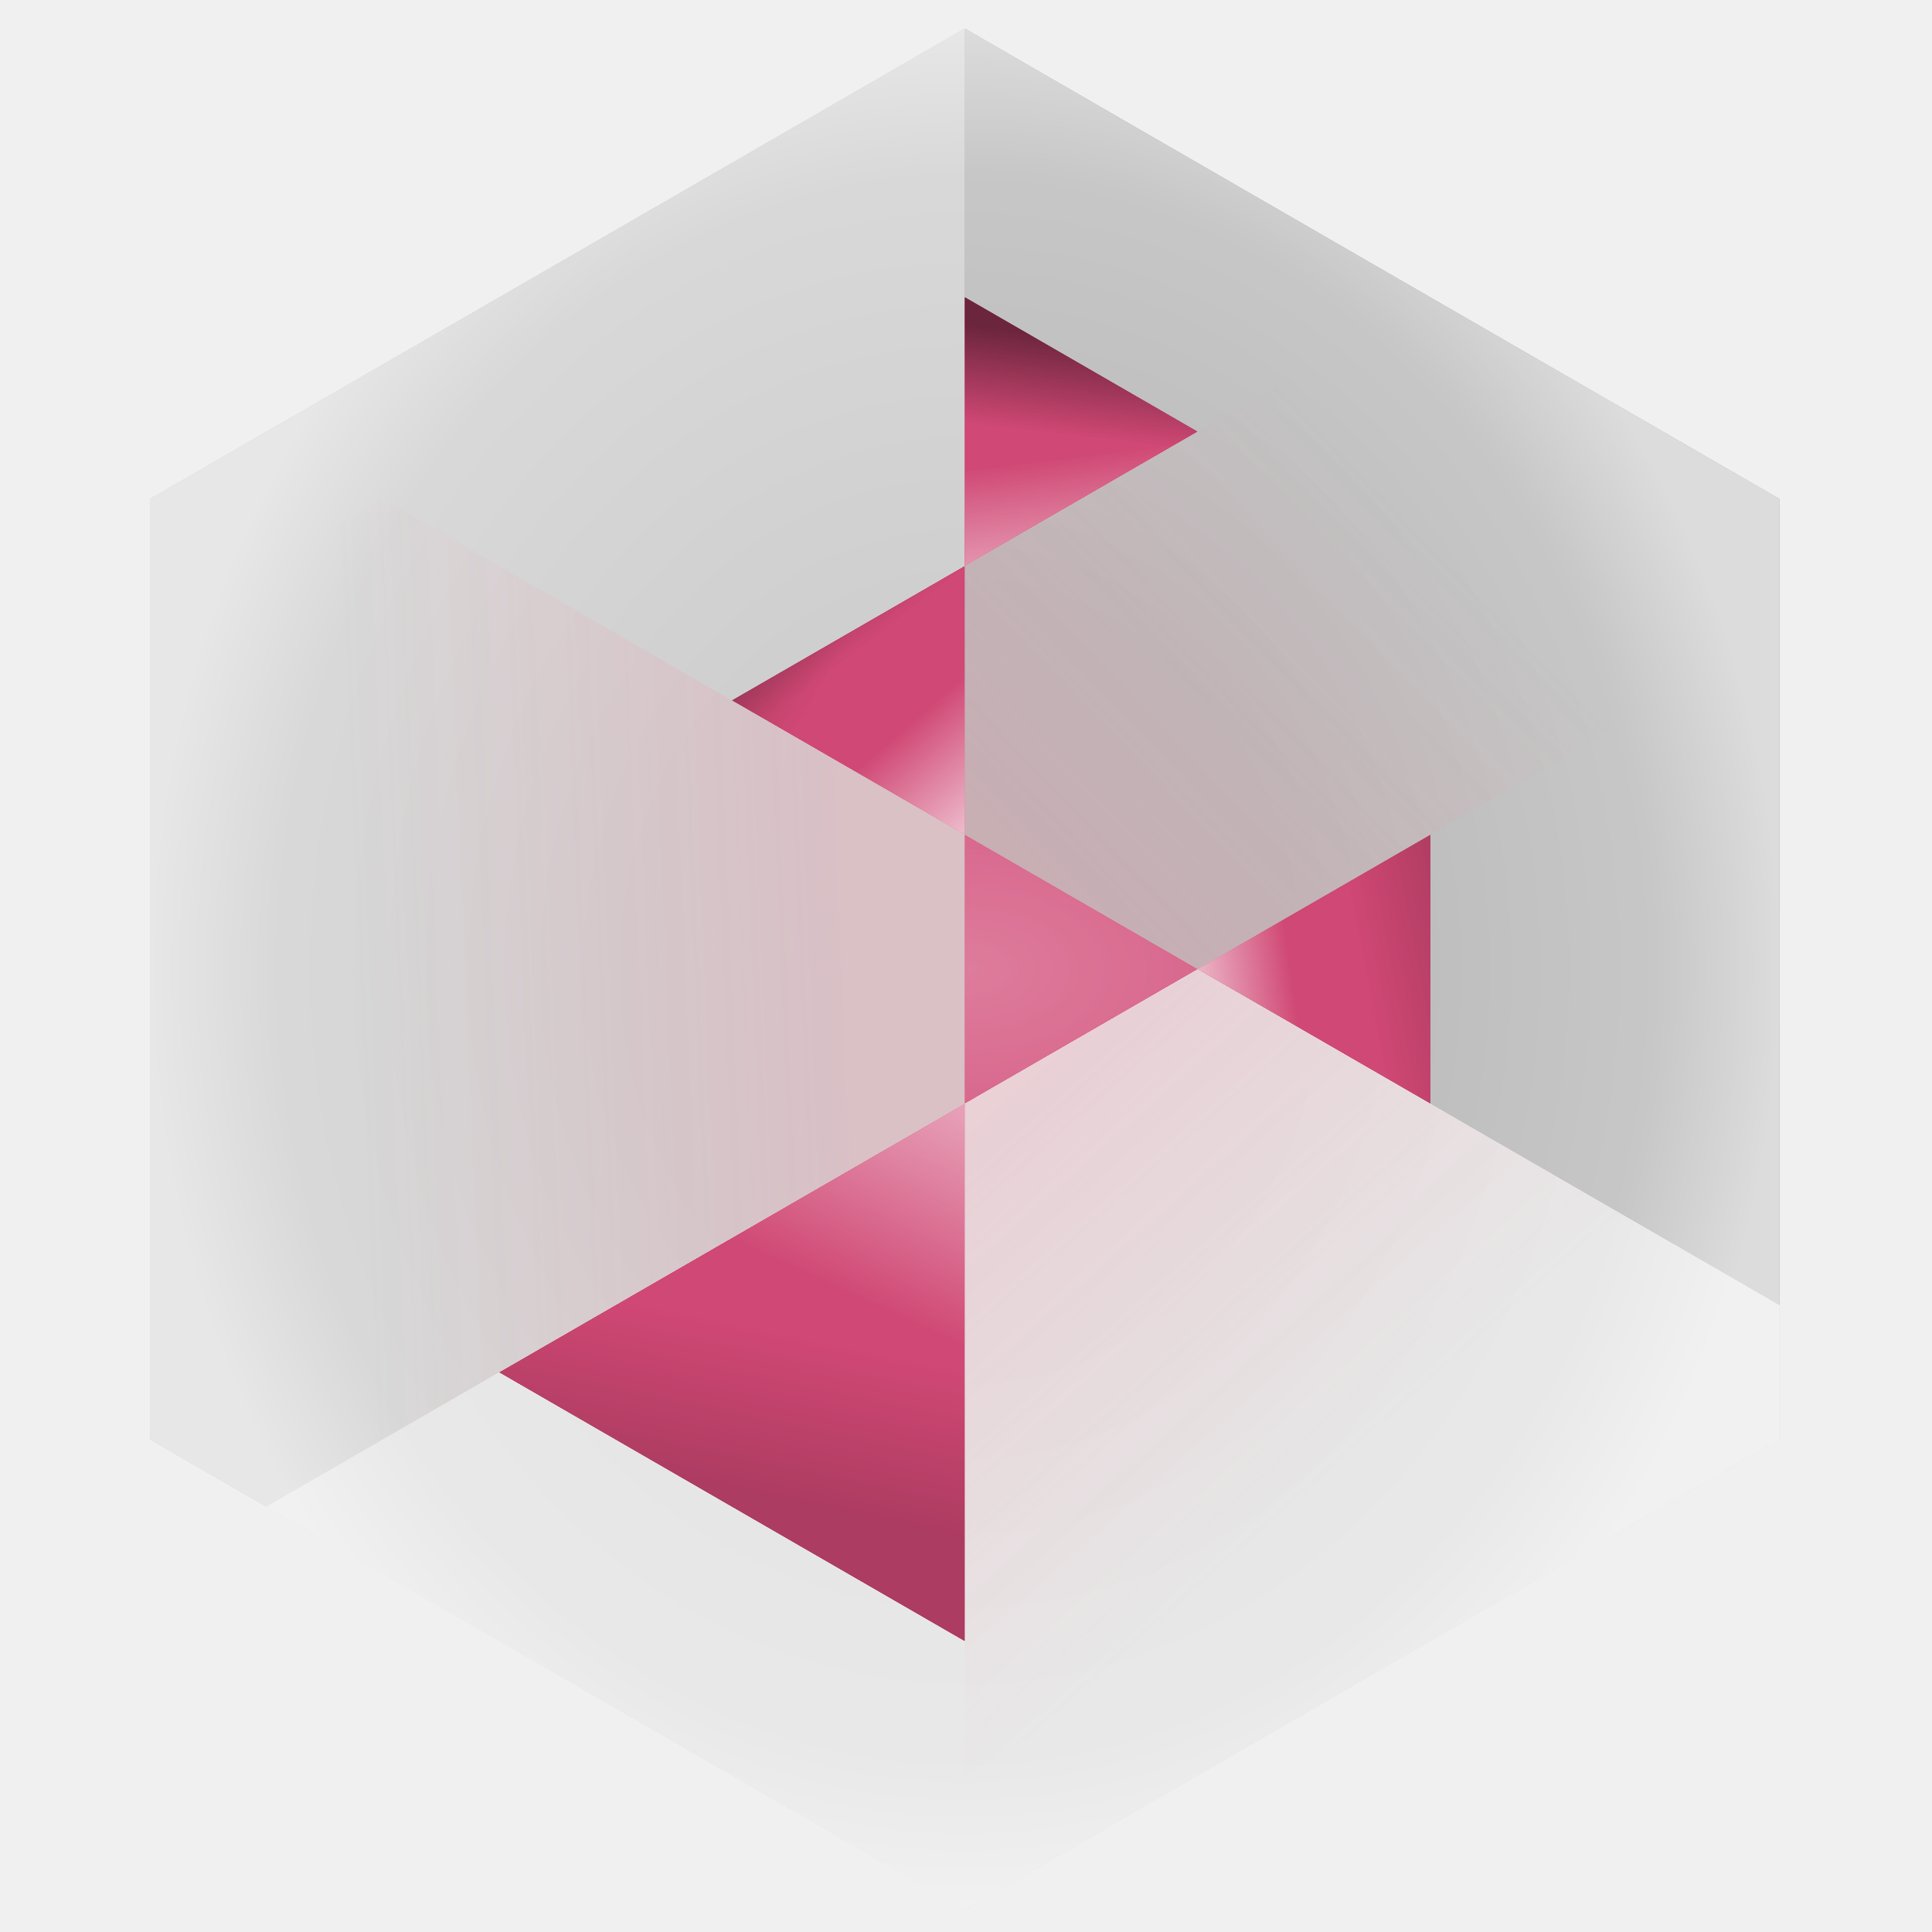
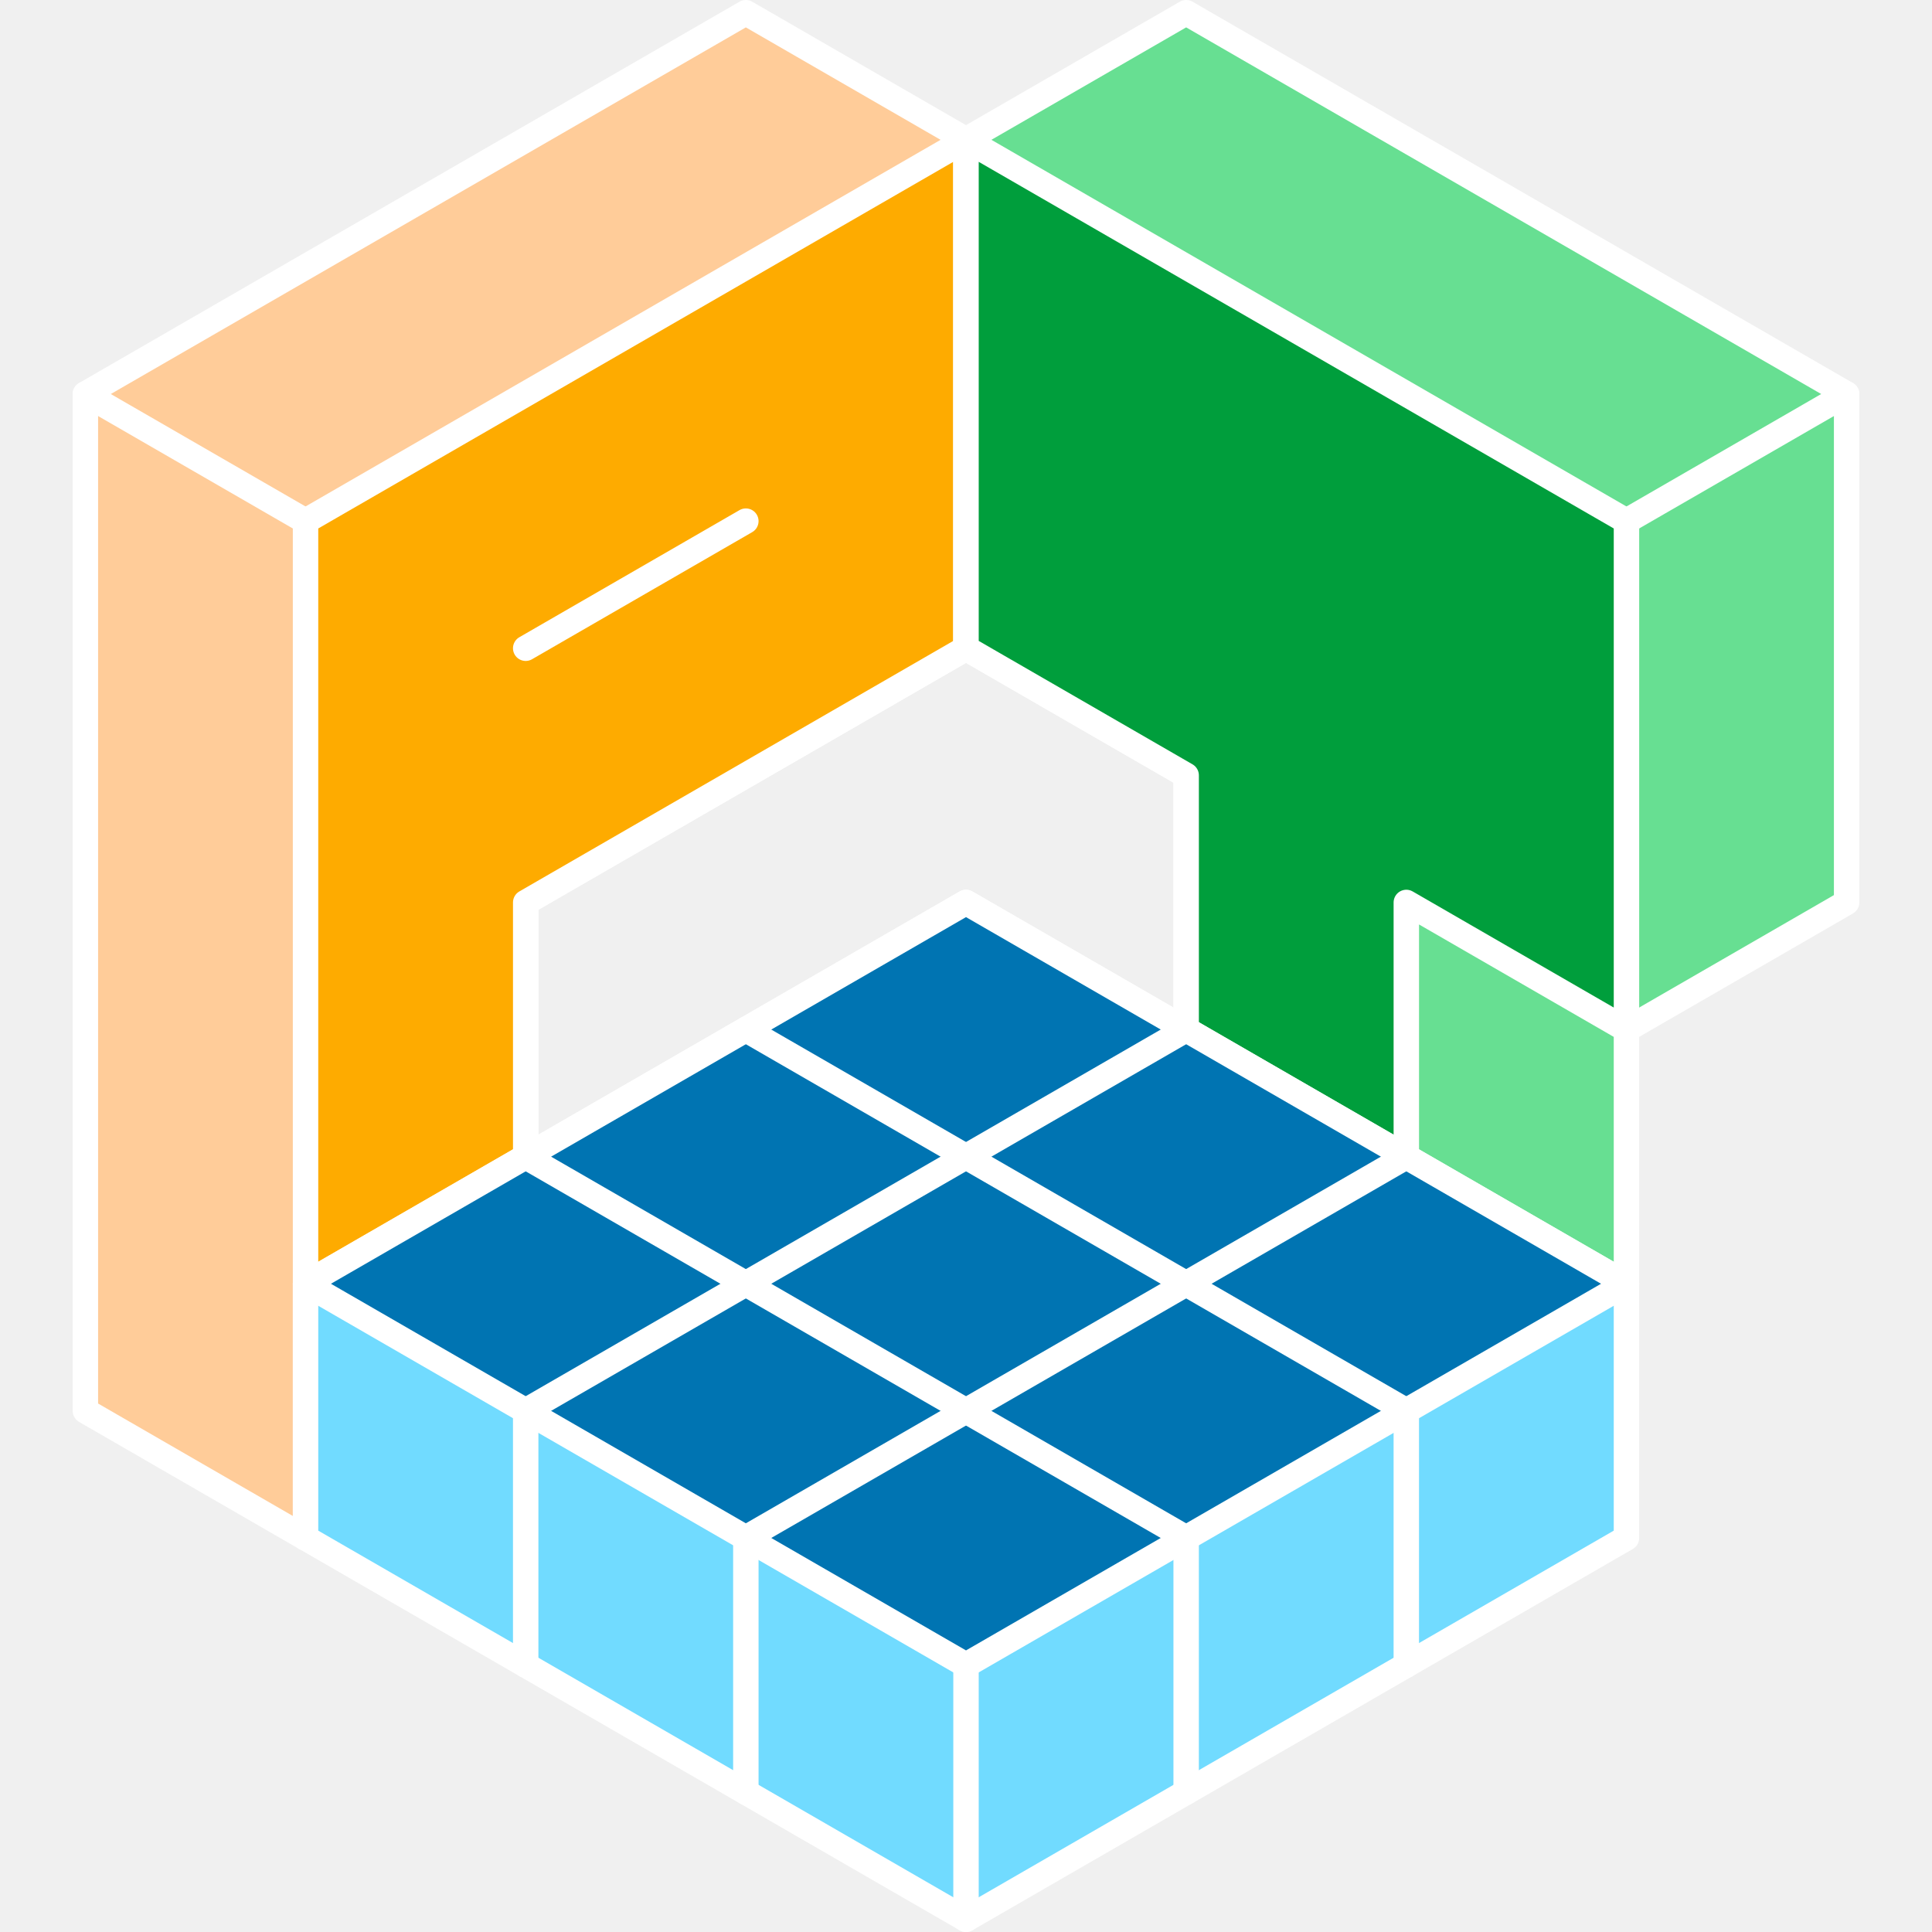
- <svg xmlns="http://www.w3.org/2000/svg" viewBox="0 0 460 460">
-   <style>.B{fill-opacity:.355}.C{filter:url(#O)}.D{color-interpolation-filters:sRGB}</style>
-   <defs>
-     <linearGradient id="A" href="#W">
-       <stop stop-color="#ff85a0" stop-opacity=".2" offset=".149" />
-       <stop stop-color="#ff85a0" stop-opacity="0" offset=".747" />
-     </linearGradient>
-     <linearGradient id="B" href="#W">
-       <stop stop-opacity=".487" offset="0" />
-       <stop stop-opacity="0" offset=".388" />
-     </linearGradient>
-     <linearGradient>
-       <stop stop-color="#00a56e" stop-opacity="0" offset=".597" />
-       <stop stop-color="#00a677" offset=".799" />
-       <stop stop-color="#00a676" offset=".95" />
-       <stop stop-color="#00c48e" offset="1" />
-     </linearGradient>
-     <linearGradient>
-       <stop stop-opacity="0" offset=".55" />
-       <stop stop-opacity=".703" offset=".698" />
-       <stop offset=".798" />
-     </linearGradient>
-     <linearGradient id="E" x1="316.8" x2="310.05" y1="315.51" y2="260.49" href="#W">
-       <stop stop-color="#fff" stop-opacity=".402" offset="0" />
-       <stop stop-color="#fff" stop-opacity="0" offset=".403" />
-     </linearGradient>
-     <linearGradient id="F" x1="278.78" x2="234.5" y1="260" y2="209.31" href="#W">
-       <stop stop-color="#fff" stop-opacity=".603" offset="0" />
-       <stop stop-color="#fff" stop-opacity="0" offset=".403" />
-     </linearGradient>
-     <linearGradient id="G" x1="341.41" x2="396.29" y1="291.86" y2="284.14" href="#W">
-       <stop stop-color="#fff" stop-opacity=".602" offset="0" />
-       <stop stop-color="#fff" stop-opacity="0" offset=".403" />
-     </linearGradient>
-     <linearGradient id="H" x1="285.71" x2="230.29" y1="320" y2="440" href="#W">
-       <stop stop-color="#fff" stop-opacity=".496" offset="0" />
-       <stop stop-color="#fff" stop-opacity="0" offset=".403" />
-     </linearGradient>
-     <radialGradient id="I" cx="286.01" cy="288" r="27.713" gradientTransform="matrix(1.9893 4.4745e-7 -8.1411e-7 1.1547 -282.94 -44.554)" href="#W">
-       <stop stop-color="#fff" stop-opacity=".802" offset="0" />
-       <stop stop-color="#fff" stop-opacity=".503" offset="1" />
-     </radialGradient>
-     <linearGradient id="J" x1="264.93" x2="285.71" y1="420" y2="320" href="#B" />
-     <linearGradient id="K" x1="299.57" x2="292.64" y1="264" y2="324" href="#B" />
-     <linearGradient id="L" x1="403.49" x2="341.14" y1="276" y2="288" href="#B" />
-     <linearGradient id="M" x1="223.36" x2="278.78" y1="220" y2="252" href="#W">
-       <stop stop-opacity=".487" offset="0" />
-       <stop stop-opacity="0" offset=".387" />
-     </linearGradient>
-     <linearGradient id="N" x1="223.36" x2="278.78" y1="196" y2="268" href="#B" />
-     <filter id="O" x="0" y="0" width="1" height="1" class="D">
-       <feColorMatrix type="hueRotate" values="180" />
-       <feColorMatrix values="-1 0 0 0 1 0 -1 0 0 1 0 0 -1 0 1 -0.21 -0.72 -0.07 2 0 " />
-     </filter>
-     <radialGradient id="P" cx="55.082" cy="84" r="193.99" gradientTransform="matrix(1 0 0 1.1547 0 -12.995)" href="#W">
-       <stop stop-color="#fff" stop-opacity="0" offset=".402" />
-       <stop stop-color="#fff" stop-opacity=".197" offset=".846" />
-       <stop stop-color="#fff" stop-opacity=".497" offset="1" />
-     </radialGradient>
-     <filter id="Q" x="0" y="0" width="1" height="1" class="D">
-       <feColorMatrix type="hueRotate" values="180" />
-       <feColorMatrix values="1 0 0 0 0 0 1 0 0 0 0 0 1 0 0 -0.21 -0.72 -0.07 2 0 " />
-     </filter>
-     <linearGradient id="R" x1="285.71" x2="91.723" y1="288" y2="296" href="#A" />
-     <linearGradient id="S" x1="285.71" x2="417.35" y1="288" y2="436" href="#A" />
-     <linearGradient id="T" x1="285.71" x2="431.21" y1="288" y2="148" href="#A" />
-     <path id="U" d="m285.71 320v-64l55.426 32z" />
-     <path id="V" d="m285.71 256-55.426-32 55.426-32z" />
-     <linearGradient id="W" gradientUnits="userSpaceOnUse" />
-   </defs>
-   <g transform="translate(-56.01 -57.25)">
-     <path d="M479.7 400L285.71 512 91.72 400V176L285.71 64 479.7 176z" fill="#fff" paint-order="markers fill stroke" />
-     <path d="M119.44 416l166.28-96V64L91.73 176v224z" fill="#303030" paint-order="markers fill stroke" class="C" />
-     <path d="m341.14 288-221.7 128 166.28 96 193.99-112v-32z" fill="#1c1c1c" paint-order="markers fill stroke" class="C" />
-     <path d="M285.71 64v192L479.7 368V176z" fill="#464646" paint-order="markers fill stroke" class="C" />
-     <path transform="translate(230.63 204)" d="M249.07 196L55.08 308-138.91 196V-28L55.08-140 249.07-28z" fill="url(#P)" paint-order="markers fill stroke" />
-     <path d="m230.29 224 55.426-32v-64l55.426 32-55.426 32v64l55.426 32 55.426-32v64l-55.426-32-55.426 32v128l-110.85-64 110.85-64v-64z" fill="#00885b" filter="url(#Q)" paint-order="markers fill stroke" />
-     <path d="M285.71 480V320l55.426-32 110.85 64v32z" fill="url(#S)" paint-order="markers fill stroke" />
-     <path d="m147.15 400 138.56-80v-64l-138.56-80-27.713 16v192z" fill="url(#R)" paint-order="markers fill stroke" />
-     <path d="m368.85 144-83.138 48v64l55.426 32 110.85-64v-32z" fill="url(#T)" paint-order="markers fill stroke" />
-     <path d="m174.86 384 110.85-64v128z" fill="url(#H)" paint-order="markers fill stroke" />
-     <use href="#U" fill="url(#I)" paint-order="markers fill stroke" class="B" />
-     <path d="m341.14 288 55.426-32v64z" fill="url(#G)" paint-order="markers fill stroke" />
-     <path d="m285.71 256v-64l-55.426 32z" fill="url(#F)" paint-order="markers fill stroke" />
-     <use href="#U" y="-128" fill="url(#E)" paint-order="markers fill stroke" />
-     <path d="m285.71 320-110.85 64 110.85 64z" fill="url(#J)" paint-order="markers fill stroke" class="B" />
-     <use href="#U" y="-128" fill="url(#K)" paint-order="markers fill stroke" />
-     <path d="m341.14 288 55.426-32v64z" fill="url(#L)" paint-order="markers fill stroke" class="B" />
-     <use href="#V" fill="url(#M)" paint-order="markers fill stroke" class="B" />
-     <use href="#V" fill="url(#N)" paint-order="markers fill stroke" />
+ <svg xmlns="http://www.w3.org/2000/svg" width="190" height="190" viewBox="0 0 190 190" version="1.1" id="svg1">
+   <defs id="defs1" />
+   <g id="layer1" transform="translate(-171.9551,-161.25)">
+     <g id="g7" style="stroke:#ffffff;stroke-width:2.5;stroke-dasharray:none;stroke-opacity:1" transform="translate(7.14746)">
+       <path style="fill:#ffcc99;fill-opacity:1;stroke:#ffffff;stroke-width:2.5;stroke-linecap:round;stroke-linejoin:round;stroke-dasharray:none;stroke-opacity:1;paint-order:markers fill stroke" d="M 194.856,312.5 216.506,300 v -50 l 43.301,-25 V 175 L 238.157,162.5 173.205,200 v 100 z" id="path3" />
+       <path style="fill:#feab00;fill-opacity:1;stroke:#ffffff;stroke-width:2.5;stroke-linecap:round;stroke-linejoin:round;stroke-dasharray:none;stroke-opacity:1;paint-order:markers fill stroke" d="m 194.856,312.5 v -100 l 64.952,-37.5 v 50 l -43.301,25 v 50 z" id="path5" />
+       <path style="fill:#0074b2;fill-opacity:1;stroke:#ffffff;stroke-width:2.5;stroke-linecap:round;stroke-linejoin:round;stroke-dasharray:none;stroke-opacity:1;paint-order:markers fill stroke" d="m 216.506,225 21.651,-12.5" id="path8" />
+       <path style="fill:#0074b2;fill-opacity:1;stroke:#ffffff;stroke-width:2.5;stroke-linecap:round;stroke-linejoin:round;stroke-dasharray:none;stroke-opacity:1;paint-order:markers fill stroke" d="m 173.205,200 21.651,12.5" id="path9" />
+     </g>
+     <g id="g8" style="stroke:#ffffff;stroke-width:2.5;stroke-dasharray:none;stroke-opacity:1" transform="translate(7.14746)">
+       <path style="fill:#67df92;fill-opacity:1;stroke:#ffffff;stroke-width:2.5;stroke-linecap:round;stroke-linejoin:round;stroke-dasharray:none;stroke-opacity:1;paint-order:markers fill stroke" d="m 281.458,287.5 v -50 L 259.808,225 v -50 l 21.651,-12.5 64.952,37.5 v 50 l -21.651,12.5 v 25 L 303.109,300 Z" id="path4" />
+       <path style="fill:#009e3c;fill-opacity:1;stroke:#ffffff;stroke-width:2.5;stroke-linecap:round;stroke-linejoin:round;stroke-dasharray:none;stroke-opacity:1;paint-order:markers fill stroke" d="m 259.808,175 v 50 l 21.651,12.5 v 50 l 21.651,12.5 v -50 l 21.651,12.5 v -50 z" id="path6" />
+       <path style="fill:#0074b2;fill-opacity:1;stroke:#ffffff;stroke-width:2.5;stroke-linecap:round;stroke-linejoin:round;stroke-dasharray:none;stroke-opacity:1;paint-order:markers fill stroke" d="M 324.76,212.5 346.41,200" id="path10" />
+     </g>
+     <g id="g6" style="stroke:#ffffff;stroke-width:2.5;stroke-dasharray:none;stroke-opacity:1" transform="translate(7.14746)">
+       <path style="fill:#71dbff;fill-opacity:1;stroke:#ffffff;stroke-width:2.5;stroke-linecap:round;stroke-linejoin:round;stroke-dasharray:none;stroke-opacity:1;paint-order:markers fill stroke" d="m 194.856,287.5 64.952,-37.5 64.952,37.5 v 25 l -64.952,37.5 -64.952,-37.5 z" id="path1" />
+       <path style="fill:#0074b2;fill-opacity:1;stroke:#ffffff;stroke-width:2.5;stroke-linecap:round;stroke-linejoin:round;stroke-dasharray:none;stroke-opacity:1;paint-order:markers fill stroke" d="M 194.856,287.5 259.808,325 324.76,287.5 259.808,250 Z" id="path2" />
+       <path style="fill:#0074b2;fill-opacity:1;stroke:#ffffff;stroke-width:2.5;stroke-linecap:round;stroke-linejoin:round;stroke-dasharray:none;stroke-opacity:1;paint-order:markers fill stroke" d="m 216.506,300 64.952,-37.5" id="path11" />
+       <path style="fill:#0074b2;fill-opacity:1;stroke:#ffffff;stroke-width:2.5;stroke-linecap:round;stroke-linejoin:round;stroke-dasharray:none;stroke-opacity:1;paint-order:markers fill stroke" d="M 238.157,312.5 303.109,275" id="path12" />
+       <path style="fill:#0074b2;fill-opacity:1;stroke:#ffffff;stroke-width:2.5;stroke-linecap:round;stroke-linejoin:round;stroke-dasharray:none;stroke-opacity:1;paint-order:markers fill stroke" d="m 216.506,275 64.952,37.5" id="path13" />
+       <path style="fill:#0074b2;fill-opacity:1;stroke:#ffffff;stroke-width:2.5;stroke-linecap:round;stroke-linejoin:round;stroke-dasharray:none;stroke-opacity:1;paint-order:markers fill stroke" d="m 238.157,262.5 64.952,37.5" id="path14" />
+       <path style="fill:#0074b2;fill-opacity:1;stroke:#ffffff;stroke-width:2.5;stroke-linecap:round;stroke-linejoin:round;stroke-dasharray:none;stroke-opacity:1;paint-order:markers fill stroke" d="M 303.109,325 V 300" id="path15" />
+       <path style="fill:#0074b2;fill-opacity:1;stroke:#ffffff;stroke-width:2.5;stroke-linecap:round;stroke-linejoin:round;stroke-dasharray:none;stroke-opacity:1;paint-order:markers fill stroke" d="m 281.458,337.5 v -25" id="path16" />
+       <path style="fill:#0074b2;fill-opacity:1;stroke:#ffffff;stroke-width:2.5;stroke-linecap:round;stroke-linejoin:round;stroke-dasharray:none;stroke-opacity:1;paint-order:markers fill stroke" d="M 259.808,350 V 325" id="path17" />
+       <path style="fill:#0074b2;fill-opacity:1;stroke:#ffffff;stroke-width:2.5;stroke-linecap:round;stroke-linejoin:round;stroke-dasharray:none;stroke-opacity:1;paint-order:markers fill stroke" d="m 238.157,312.5 v 25" id="path18" />
+       <path style="fill:#0074b2;fill-opacity:1;stroke:#ffffff;stroke-width:2.5;stroke-linecap:round;stroke-linejoin:round;stroke-dasharray:none;stroke-opacity:1;paint-order:markers fill stroke" d="m 216.506,300 v 25" id="path19" />
+     </g>
  </g>
</svg>
